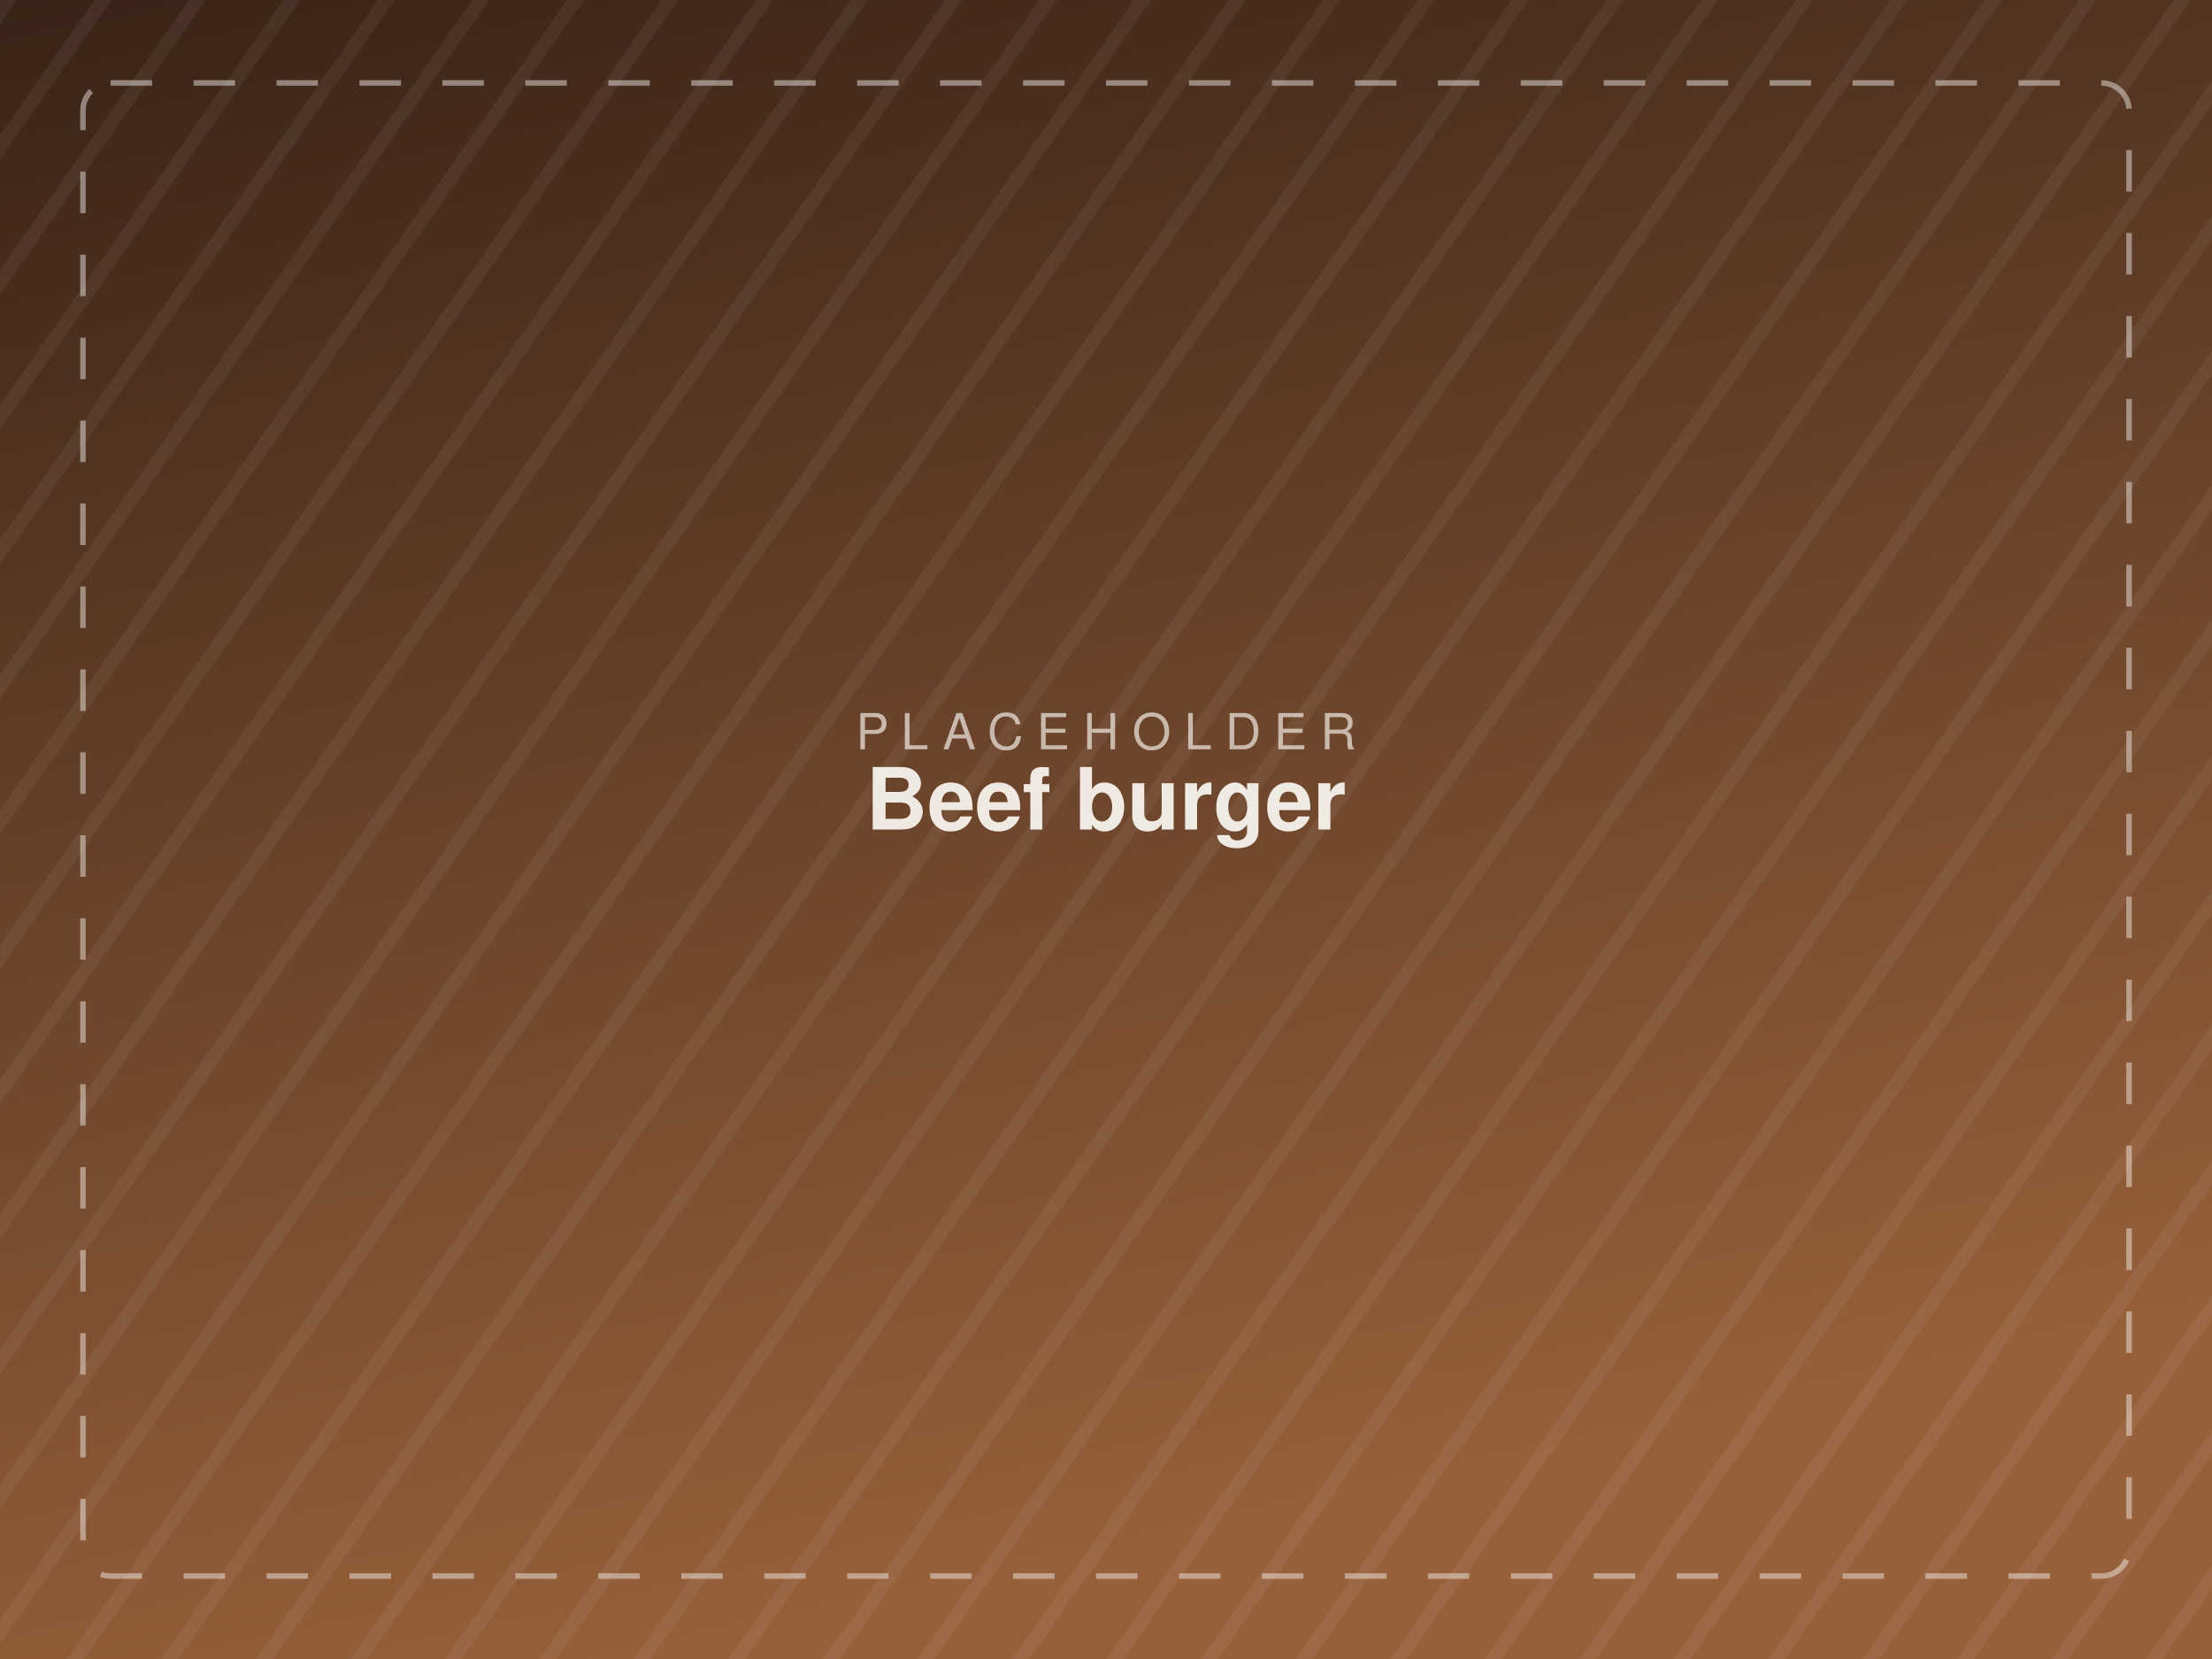
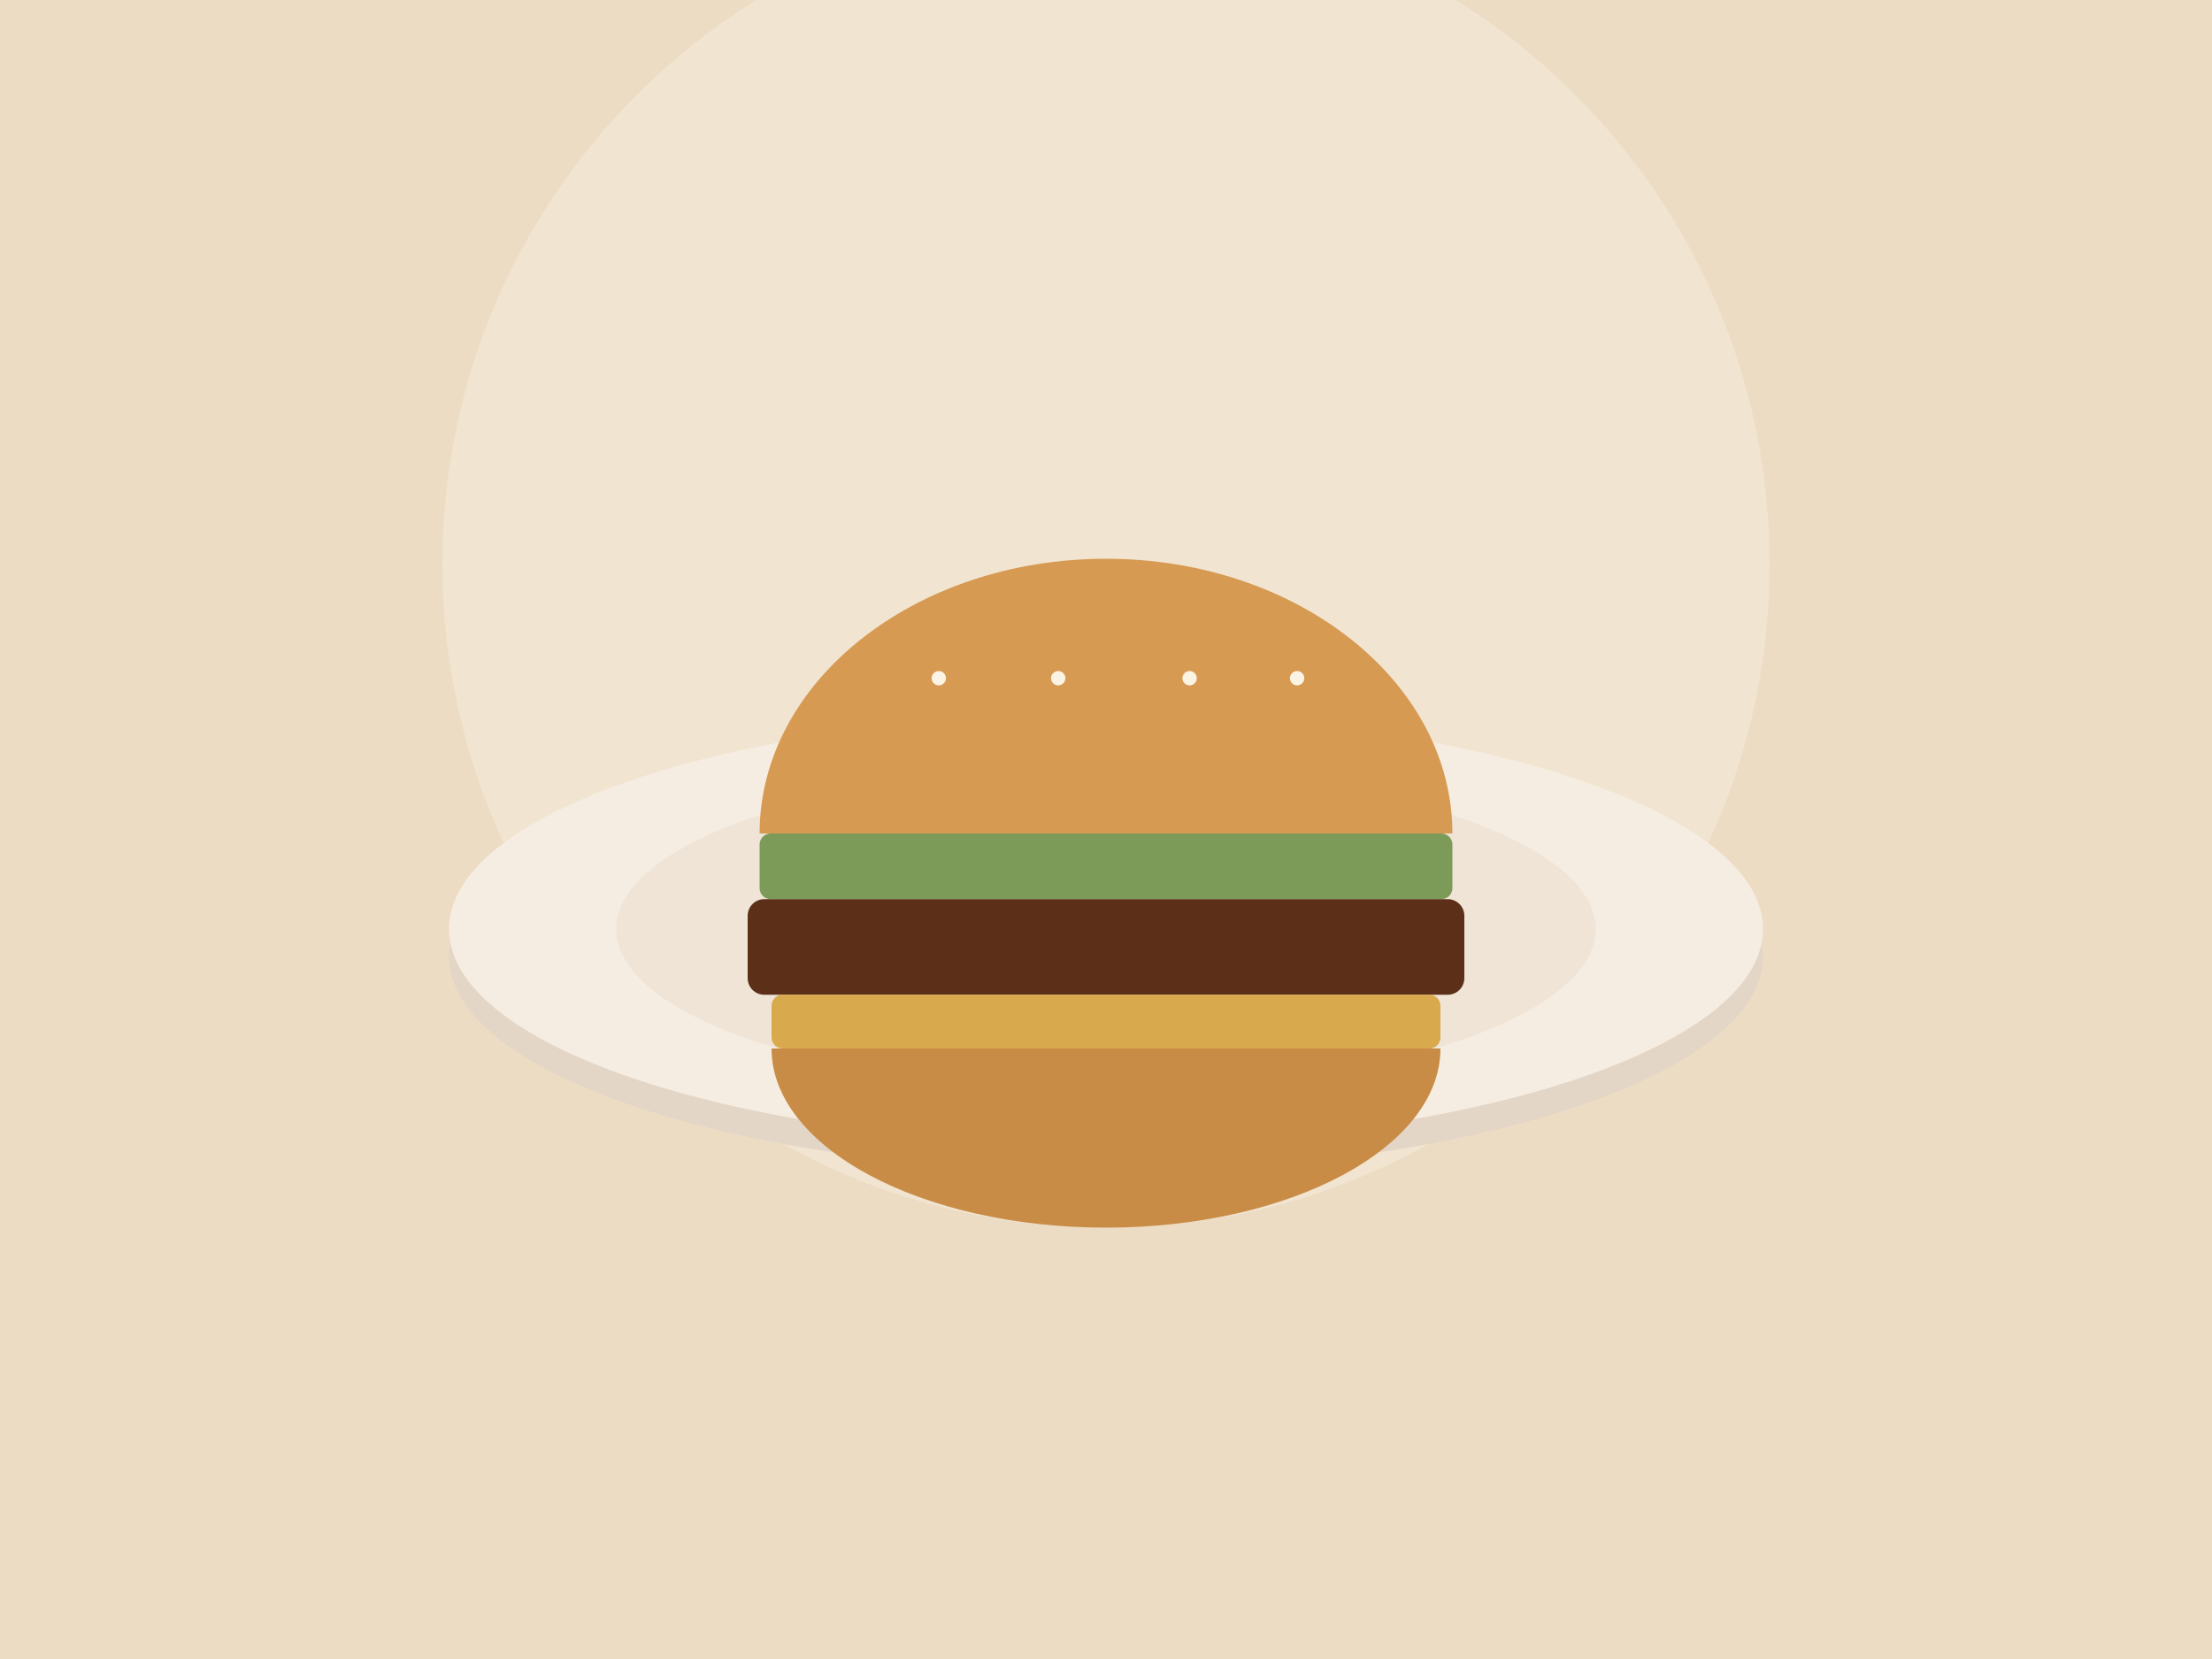
- <svg xmlns="http://www.w3.org/2000/svg" viewBox="0 0 800 600" width="800" height="600" role="img" aria-label="Placeholder: Beef burger">
-   <defs>
-     <linearGradient id="g" x1="0" y1="0" x2="0.3" y2="1">
-       <stop offset="0" stop-color="#382318" />
-       <stop offset="1" stop-color="#96603A" />
-     </linearGradient>
-     <pattern id="p" width="28" height="28" patternUnits="userSpaceOnUse" patternTransform="rotate(35)">
-       <rect width="28" height="28" fill="none" />
-       <line x1="0" y1="0" x2="0" y2="28" stroke="#FAF7F2" stroke-opacity="0.06" stroke-width="10" />
-     </pattern>
-   </defs>
-   <rect width="800" height="600" fill="url(#g)" />
-   <rect width="800" height="600" fill="url(#p)" />
-   <rect x="30" y="30" width="740" height="540" rx="10" fill="none" stroke="#FAF7F2" stroke-opacity="0.45" stroke-width="2" stroke-dasharray="15 15" />
-   <g transform="translate(400 300)" text-anchor="middle" fill="#FAF7F2" font-family="Helvetica,Arial,sans-serif">
-     <text y="-29" font-size="18" letter-spacing="4.8" opacity="0.65">PLACEHOLDER</text>
-     <text font-size="31" font-weight="600" opacity="0.92">
-       <tspan x="0" dy="0">Beef burger</tspan>
-     </text>
-   </g>
+ <svg xmlns="http://www.w3.org/2000/svg" viewBox="0 0 800 600" width="800" height="600" role="img" aria-label="Illustration: a beef burger">
+   <rect width="800" height="600" fill="#EDDCC4" />
+   <circle cx="400.0" cy="204" r="240.0" fill="#FFFFFF" opacity="0.22" />
+   <ellipse cx="400.0" cy="346" rx="237.6" ry="77.76" fill="#E4D6C6" />
+   <ellipse cx="400.0" cy="336" rx="237.6" ry="77.76" fill="#F6EDE2" />
+   <ellipse cx="400.0" cy="336" rx="177.12" ry="58.32" fill="#EFE4D6" />
+   <path d="M274.72 301.44 a 125.28 99.36 0 0 1 250.56 0 Z" fill="#D79A53" />
+   <rect x="274.72" y="301.44" width="250.56" height="23.76" rx="4" fill="#7C9A58" />
+   <rect x="270.4" y="325.2" width="259.2" height="34.56" rx="6" fill="#5C2F19" />
+   <rect x="279.04" y="359.76" width="241.92" height="19.44" rx="4" fill="#D9A94E" />
+   <path d="M279.04 379.2 a 120.96 64.8 0 0 0 241.92 0 Z" fill="#C98C46" />
+   <circle cx="339.52" cy="245.28" r="2.6" fill="#FBF3E4" />
+   <circle cx="382.72" cy="245.28" r="2.6" fill="#FBF3E4" />
+   <circle cx="430.24" cy="245.28" r="2.6" fill="#FBF3E4" />
+   <circle cx="469.12" cy="245.28" r="2.6" fill="#FBF3E4" />
</svg>
